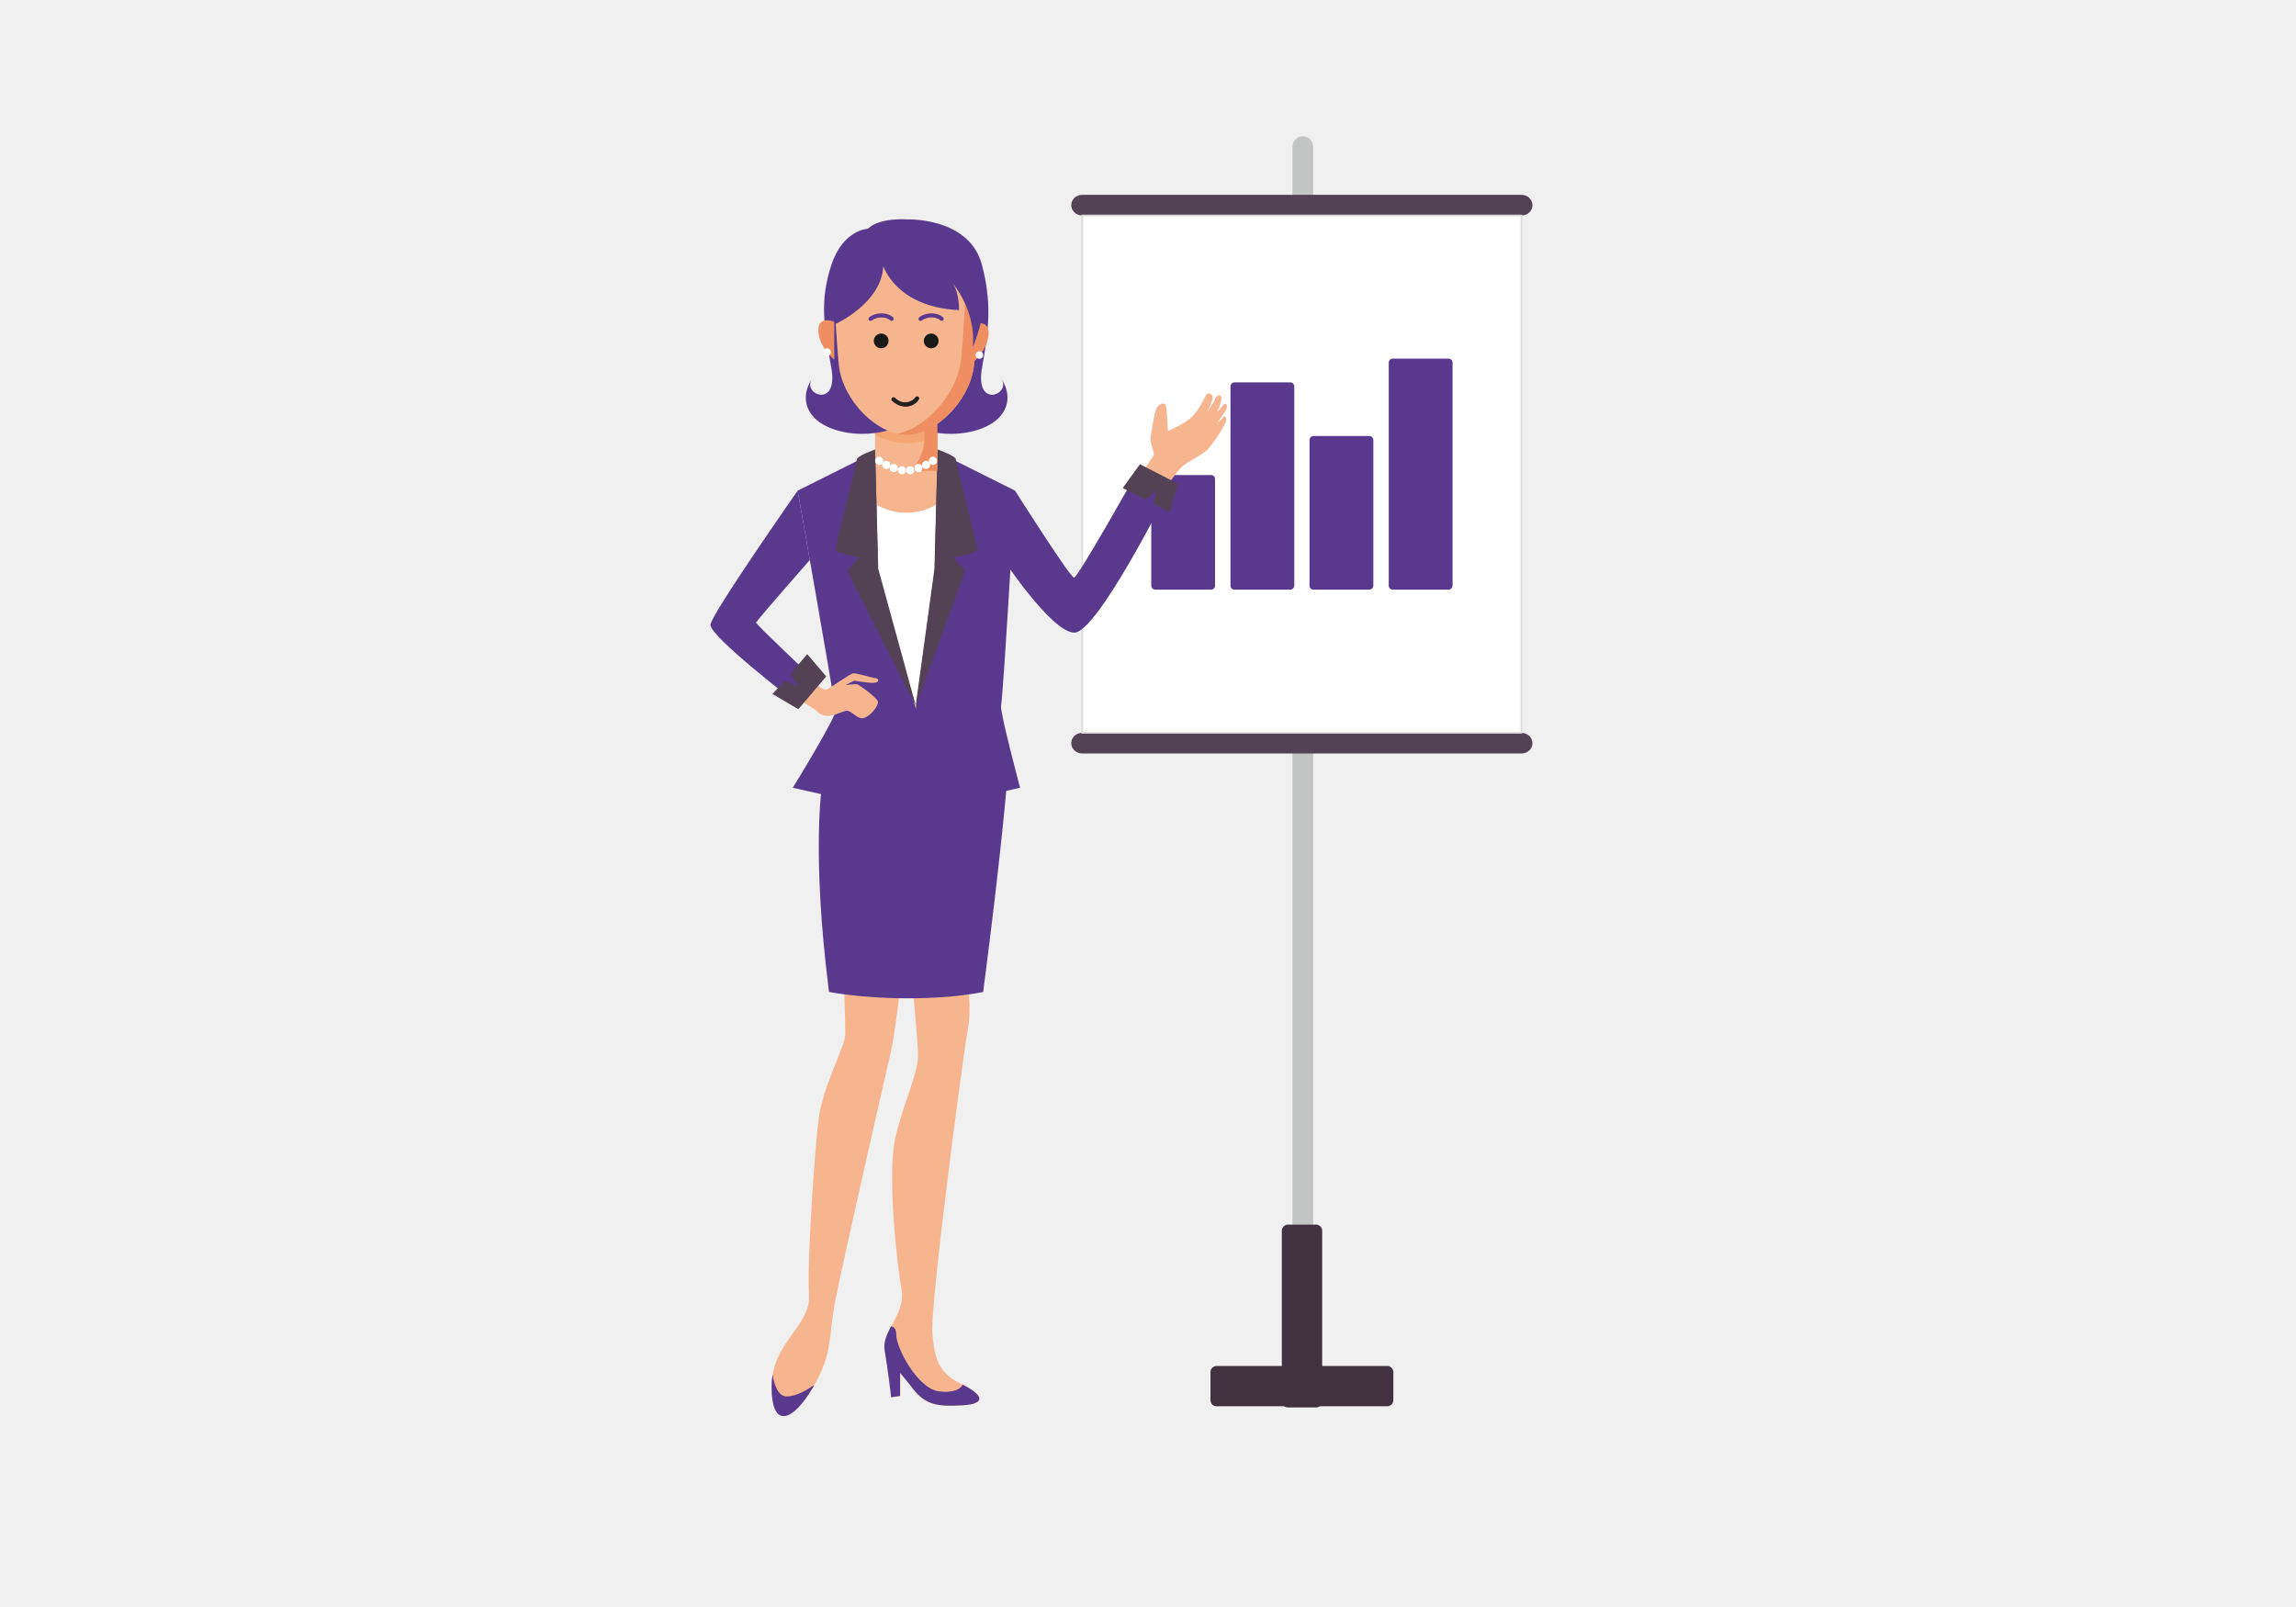
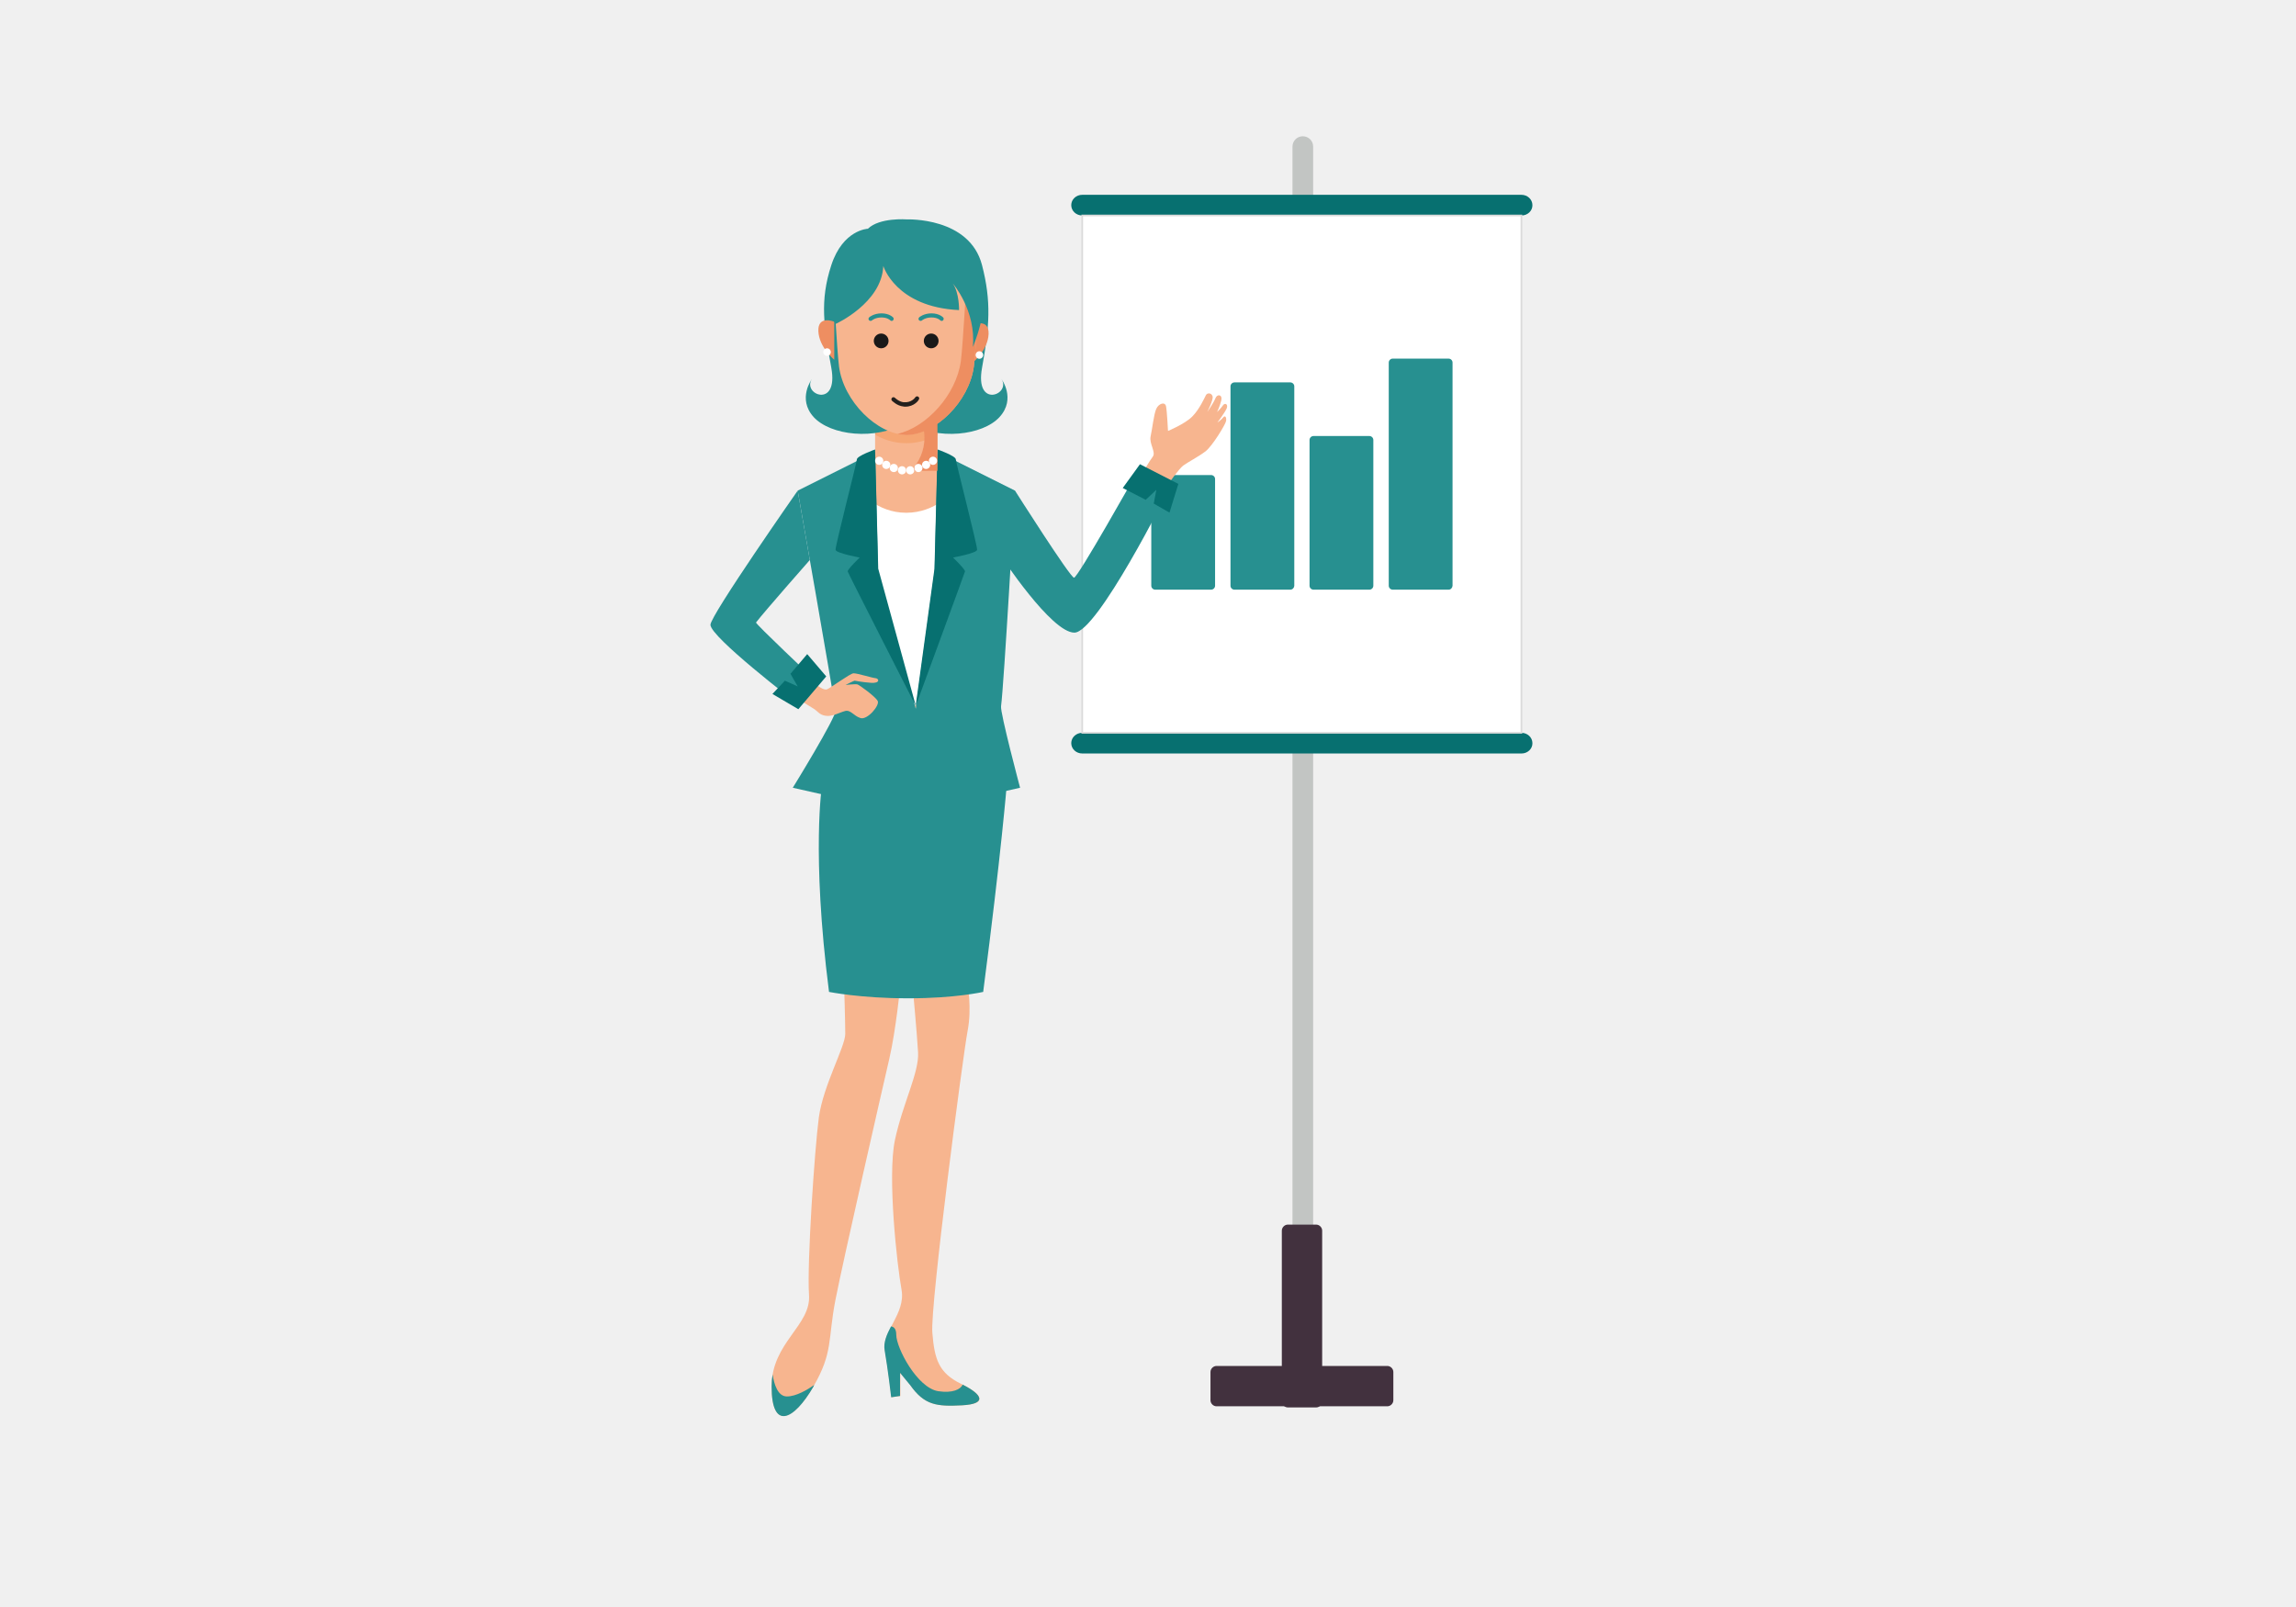
<svg xmlns="http://www.w3.org/2000/svg" version="1.1" id="Calque_1" x="0px" y="0px" viewBox="0 0 1400 980" style="enable-background:new 0 0 1400 980;" xml:space="preserve">
  <style type="text/css">
	.st0{fill:#C2C5C3;}
	.st1{fill:#42313E;}
- 	.st2{fill:#524253;}
+ 	.st2{fill:#077070;}
	.st3{fill:#FFFFFF;stroke:#DADADA;stroke-miterlimit:10;}
	.st4{fill:#F7B58F;}
- 	.st5{fill:#59398E;}
+ 	.st5{fill:#279090;}
	.st6{fill:#FFFFFF;}
	.st7{fill:#F5A673;}
	.st8{fill:#EE8E61;}
	.st9{fill:#191919;}
	.st10{fill:#23201D;}
</style>
  <g id="XMLID_47_">
    <path id="XMLID_111_" class="st0" d="M794.4,784.1L794.4,784.1c-3.5,0-6.3-2.8-6.3-6.3V89.4c0-3.5,2.8-6.3,6.3-6.3l0,0   c3.5,0,6.3,2.8,6.3,6.3v688.3C800.7,781.2,797.9,784.1,794.4,784.1z" />
    <path id="XMLID_110_" class="st1" d="M802.5,858.3h-17.2c-2,0-3.7-1.7-3.7-3.7V750.5c0-2,1.7-3.7,3.7-3.7h17.2c2,0,3.7,1.7,3.7,3.7   v104.1C806.1,856.7,804.5,858.3,802.5,858.3z" />
    <path id="XMLID_109_" class="st1" d="M738.1,853.9v-17.2c0-2,1.7-3.7,3.7-3.7h104.1c2,0,3.7,1.7,3.7,3.7v17.2c0,2-1.7,3.7-3.7,3.7   H741.8C739.8,857.6,738.1,855.9,738.1,853.9z" />
    <path id="XMLID_108_" class="st2" d="M927.8,131.4H659.9c-3.7,0-6.7-2.8-6.7-6.3l0,0c0-3.5,3-6.3,6.7-6.3h267.8   c3.7,0,6.7,2.8,6.7,6.3l0,0C934.5,128.5,931.5,131.4,927.8,131.4z" />
    <path id="XMLID_107_" class="st2" d="M927.8,459.5H659.9c-3.7,0-6.7-2.8-6.7-6.3l0,0c0-3.5,3-6.3,6.7-6.3h267.8   c3.7,0,6.7,2.8,6.7,6.3l0,0C934.5,456.6,931.5,459.5,927.8,459.5z" />
    <rect id="XMLID_106_" x="659.9" y="131.4" class="st3" width="267.8" height="315.5" />
    <path id="XMLID_101_" class="st4" d="M590,600.8c0,0,2.7,14,0,27.9c-2.7,14-22.9,167.5-21.5,184c1.3,16.4,4,24.6,17.5,31.2   c13.5,6.6,16.2,12.3,0.7,13.1c-15.5,0.8-22.9,0-31.6-12.3l-6.1-7.4v14l-5.4,0.8c0,0-2-17.2-4-28.7c-2-11.5,12.8-22.2,10.1-37   s-8.7-69-4-91.2c4.7-22.2,14.8-41.1,14.1-53.4c-0.7-12.3-3.4-41.1-3.4-41.1H590z" />
    <path id="XMLID_100_" class="st4" d="M549,600.8c0,0-2.7,27.4-6.7,44.7s-28.2,123.1-32.9,147.3c-4.7,24.3-1.3,31.8-13.4,52.7   c-12.1,20.9-25.5,26.9-25.5,0s24.2-37.1,22.8-55.9c-1.3-18.8,3.4-88.6,6-108.2c2.7-19.6,16.1-43.1,16.1-50.9   c0-7.8-0.7-29.8-0.7-29.8H549z" />
    <path id="XMLID_98_" class="st5" d="M613.9,478.3l-59.9,11v-0.1l-0.2,0.1l-0.2-0.1v0.1l-52.3-11c0,0-6.7,41.4,4.2,126.6   c0,0,19.3,3.9,48,3.9v0c0.1,0,0.1,0,0.2,0s0.1,0,0.2,0v0c28.8,0,45.6-3.9,45.6-3.9C610.6,519.7,613.9,478.3,613.9,478.3z" />
    <polygon id="XMLID_97_" class="st4" points="579.1,283.7 552.6,283.7 526.2,283.7 517.1,350.5 558.4,432.1 588.2,350.5  " />
    <rect id="XMLID_96_" x="533.6" y="258" class="st4" width="38.1" height="29.1" />
    <path id="XMLID_95_" class="st6" d="M524.4,299.5c0,0,10.1,13.2,28.2,13.2c18.1,0,28.6-13.2,28.6-13.2v77.4l-22.9,53.8l-33.9-52.3   V299.5z" />
    <path id="XMLID_94_" class="st7" d="M533.6,265.1c4,2.3,10.6,5.2,19.1,5.2c8.4,0,15.1-2.9,19.1-5.2V254h-38.1V265.1z" />
    <path id="XMLID_140_" class="st5" d="M610.6,231.1c6.3,9.4-16.4,18.5-11.8-6.8c4.6-25.3,5.7-40.6,0-62.6   c-7.6-29.5-45.9-27.9-45.9-27.9s-16.5-1.3-23.7,5.7c0,0-15.2,0.5-22.3,22.2c-7.1,21.7-4.6,37.3,0,62.6c4.6,25.3-18.1,16.2-11.8,6.8   c0,0-9.1,12,1,23.2c10.2,11.2,37.5,14.6,56.7,3.4c19.2,11.2,46.5,7.8,56.7-3.4C619.7,243.1,610.6,231.1,610.6,231.1z" />
    <path id="XMLID_91_" class="st8" d="M508.7,196.2c0,0-10.1-4.2-9.7,5.7c0.4,9.9,9.7,17.5,9.7,17.5V196.2z" />
    <path id="XMLID_89_" class="st8" d="M593.1,198c0,0,10.1-4.2,9.7,5.7c-0.4,9.9-9.7,17.5-9.7,17.5V198z" />
    <path id="XMLID_88_" class="st4" d="M552.7,155.1c-2.3-0.1-33.2-0.8-44.5,19c0,0,2.2,40.3,3.4,49.4c2.8,21.4,23.4,41.5,41,41.7v0   c0,0,0.1,0,0.1,0c0,0,0.1,0,0.1,0v0c17.6-0.2,38.1-20.3,41-41.7c1.2-9.1,3.4-49.4,3.4-49.4C585.9,154.3,555,155,552.7,155.1z" />
    <circle id="XMLID_46_" class="st6" cx="504.3" cy="214.7" r="2.3" />
    <circle id="XMLID_45_" class="st6" cx="597.2" cy="216.5" r="2.3" />
    <path id="XMLID_44_" class="st5" d="M618.9,299.2l-47.2-23.6l-1.8,72.7l-11.5,83.9l-23-83.9l-1.8-72.7l-47.2,23.6   c0,0,21.2,120.6,23.1,134c0.6,3.9-26.1,47.2-26.1,47.2l69.3,15.6l69.3-15.6c0,0-12.2-45.8-11.6-49.7   C612.2,417.3,618.9,299.2,618.9,299.2z" />
    <path id="XMLID_43_" class="st2" d="M533.6,274.1c0,0-11,3.9-11.1,6c-0.1,2.1-13.3,53.1-13,55.2c0.3,2.1,14.7,4.7,14.7,4.7   s-7.6,7.3-7.3,8.5c0.3,1.2,41.6,82.2,41.6,82.2l-23-83.9L533.6,274.1z" />
    <path id="XMLID_42_" class="st2" d="M571.7,274.1c0,0,11,3.9,11.1,6c0.1,2.1,13.3,53.1,13,55.2c-0.3,2.1-14.7,4.7-14.7,4.7   s7.6,7.3,7.3,8.5c-0.3,1.2-30.1,82.2-30.1,82.2l11.5-83.9L571.7,274.1z" />
    <path id="XMLID_41_" class="st5" d="M486.4,299.2c0,0-53.2,76.1-53.2,81.8c0,7.5,51.6,47,51.6,47l11.4-14c0,0-35.8-33.7-35.2-34.4   c5.4-7,32.8-38.1,32.8-38.1L486.4,299.2z" />
    <path id="XMLID_40_" class="st4" d="M495.2,415.3c0,0,6.1,6,9,5.1c1.9-0.6,14.1-9.7,16.2-9.8c2.2-0.1,11.7,2.9,13.6,3   c2,0.2,2.8,3.2-2.9,2.8c-5.9-0.4-9.5-1.3-10-1.3c-0.6,0.1-5.5,2.6-5.5,2.6s6.2-0.7,7.3-0.3c1.2,0.4,10.9,7.4,12.3,10.1   c1.3,2.7-6.3,11.7-10.5,10.4c-4.2-1.3-6-5.2-9.4-4.3c-3.4,0.9-8,3.6-11.9,2.9c-3.9-0.6-4.6-2.7-7.4-4.4c-2.8-1.7-8.6-5.3-8.6-5.3   L495.2,415.3z" />
    <polygon id="XMLID_39_" class="st2" points="503.8,412.5 492.2,398.9 482,410.9 486.4,418.6 478.6,415.1 471,423.2 486.8,432.5     " />
    <path id="XMLID_38_" class="st5" d="M548.9,837.3l6.1,7.4c8.7,12.3,16.2,13.1,31.6,12.3c15-0.8,12.9-6.3,0.4-12.6   c-1.3,2.9-6.1,5.3-14.9,4c-12.8-2-25.6-26.4-25.6-34.4c0-3.7-1.5-4.9-3.2-5.1c-2.6,4.9-4.7,9.7-3.9,14.5c2,11.5,4,28.7,4,28.7   l5.4-0.8V837.3z" />
    <path id="XMLID_29_" class="st5" d="M496.5,844.6c-4.3,3-11.1,7-16.7,7c-5.5,0-7.8-7.4-8.7-13.4c-0.4,2.3-0.6,4.8-0.6,7.4   c0,26.9,13.4,20.9,25.5,0C496.1,845.2,496.3,844.9,496.5,844.6z" />
    <circle id="XMLID_222_" class="st9" cx="567.8" cy="207.9" r="4.5" />
    <circle id="XMLID_221_" class="st9" cx="537.3" cy="207.9" r="4.5" />
    <path id="XMLID_220_" class="st5" d="M574.2,195.7c-0.3,0-0.7-0.1-0.9-0.4c-0.1-0.1-1.7-1.7-5.3-1.7c-3.7,0-5.8,1.7-5.8,1.8   c-0.5,0.4-1.3,0.4-1.8-0.1c-0.5-0.5-0.4-1.3,0.1-1.8c0.1-0.1,2.8-2.4,7.5-2.4c4.8,0,7,2.4,7.1,2.5c0.5,0.5,0.4,1.3-0.1,1.8   C574.8,195.6,574.5,195.7,574.2,195.7z" />
    <path id="XMLID_93_" class="st5" d="M543.7,195.7c-0.3,0-0.7-0.1-0.9-0.4c-0.1-0.1-1.7-1.7-5.3-1.7c-3.7,0-5.8,1.7-5.8,1.8   c-0.5,0.4-1.3,0.4-1.8-0.1c-0.5-0.5-0.4-1.3,0.1-1.8c0.1-0.1,2.8-2.4,7.5-2.4c4.8,0,7,2.4,7.1,2.5c0.5,0.5,0.4,1.3-0.1,1.8   C544.3,195.6,544,195.7,543.7,195.7z" />
    <path id="XMLID_92_" class="st10" d="M552,248c-0.4,0-0.7,0-1.1-0.1c-4-0.4-6.8-3.4-7-3.5c-0.5-0.5-0.5-1.3,0-1.8   c0.5-0.5,1.3-0.5,1.8,0c0,0,2.4,2.4,5.3,2.7c4.8,0.4,7-2.8,7.1-3c0.4-0.6,1.2-0.8,1.8-0.4c0.6,0.4,0.8,1.2,0.4,1.7   C560.2,244,557.6,248,552,248z" />
    <path id="XMLID_386_" class="st8" d="M588.1,164.3c0.5,0.7,1,1.5,1.5,2.3c0,0-2.4,43.6-3.7,53.5c-2.8,20.9-21.2,40.6-38.7,44.5   c1.8,0.4,3.6,0.6,5.4,0.7v0c0,0,0.1,0,0.1,0c0,0,0.1,0,0.1,0v0c17.6-0.2,38.1-20.3,41-41.7c1.2-9.1,3.4-49.4,3.4-49.4   C594.8,170,591.7,166.8,588.1,164.3z" />
    <path id="XMLID_385_" class="st8" d="M562.3,258c0.9,2.8,1.4,5.8,1.4,8.9c0,7.9-3.2,15-8.4,20.2h16.3V258H562.3z" />
    <path id="XMLID_49_" class="st5" d="M538.6,162.2c0,0,7.6,25.1,46.2,26.9c0,0,0.2-10.4-3.8-16.2c0,0,14.3,16.5,12.2,38.7   c0,0,9.9-22,6.3-42.1c-3.7-20.1-54.6-25-62.4-18c0,0-27.5-0.1-29.6,21.4c-2.1,21.5,2.1,24.6,2.1,24.6S537.6,184.9,538.6,162.2z" />
    <g id="XMLID_375_">
      <circle id="XMLID_37_" class="st6" cx="536.1" cy="281" r="2.5" />
      <circle id="XMLID_36_" class="st6" cx="540.4" cy="283.5" r="2.5" />
      <circle id="XMLID_35_" class="st6" cx="545" cy="285.4" r="2.5" />
      <circle id="XMLID_34_" class="st6" cx="550" cy="286.8" r="2.5" />
      <circle id="XMLID_33_" class="st6" cx="555" cy="286.8" r="2.5" />
      <circle id="XMLID_32_" class="st6" cx="560" cy="285.4" r="2.5" />
      <circle id="XMLID_31_" class="st6" cx="564.7" cy="283.5" r="2.5" />
      <circle id="XMLID_30_" class="st6" cx="568.9" cy="281" r="2.5" />
    </g>
    <g id="XMLID_577_">
      <path id="XMLID_576_" class="st5" d="M738.5,359.6h-34.1c-1.3,0-2.4-1.1-2.4-2.4v-65.1c0-1.3,1.1-2.4,2.4-2.4h34.1    c1.3,0,2.4,1.1,2.4,2.4v65.1C740.9,358.5,739.8,359.6,738.5,359.6z" />
      <path id="XMLID_578_" class="st5" d="M786.8,359.6h-34.1c-1.3,0-2.4-1.1-2.4-2.4V235.6c0-1.3,1.1-2.4,2.4-2.4h34.1    c1.3,0,2.4,1.1,2.4,2.4v121.7C789.1,358.5,788.1,359.6,786.8,359.6z" />
      <path id="XMLID_579_" class="st5" d="M835,359.6h-34.1c-1.3,0-2.4-1.1-2.4-2.4v-88.9c0-1.3,1.1-2.4,2.4-2.4H835    c1.3,0,2.4,1.1,2.4,2.4v88.9C837.4,358.5,836.3,359.6,835,359.6z" />
      <path id="XMLID_580_" class="st5" d="M883.3,359.6h-34.1c-1.3,0-2.4-1.1-2.4-2.4V221.1c0-1.3,1.1-2.4,2.4-2.4h34.1    c1.3,0,2.4,1.1,2.4,2.4v136.1C885.6,358.5,884.6,359.6,883.3,359.6z" />
    </g>
    <path id="XMLID_99_" class="st4" d="M697.5,287.1c0,0,3.3-5.8,5.4-8.6c2.1-2.8-2.3-7.9-1.3-12.4c1-4.5,1.9-13.2,3.4-16.7   c1.5-3.4,5.4-4.6,6-1.6c0.6,3,1.2,15,1.2,15s10.2-4.2,14.7-8.7c4.5-4.5,7.5-11.4,8.4-13.1c0.9-1.7,3.6-1.4,4.1,0.8   c0.5,2.1-3.3,9.5-3.3,9.5s3.9-5.6,5-8.4c1.1-2.9,4.4-2.3,3.6,1.2c-0.8,3.5-2.6,7.2-2.6,7.2s2.4-2.3,3.6-4.1   c1.2-1.8,3.3-0.7,2.3,1.8c-1.1,2.6-5.7,8.7-5.7,8.7s2.6-1.8,3.6-3.2c1.1-1.4,2.1,0,1.7,2.3c-0.5,2.3-8.4,15.3-12.6,18.5   c-4.2,3.2-10.8,6.6-13.5,8.6c-2.7,2-9.1,11.3-9.1,11.3L697.5,287.1z" />
    <path id="XMLID_28_" class="st5" d="M618.9,299.2c0,0,33.7,53.1,36,53.1c2.3,0,37.4-62.5,37.4-62.5l19.9,9.8   c0,0-43.1,86.2-57.1,86.2c-14.1,0-44.8-46.8-44.8-46.8L618.9,299.2z" />
    <polygon id="XMLID_27_" class="st2" points="695.1,283.1 684.6,297.6 698.6,304.8 705.1,298.7 703.5,307.1 713.1,312.6    718.5,295.1  " />
  </g>
</svg>
